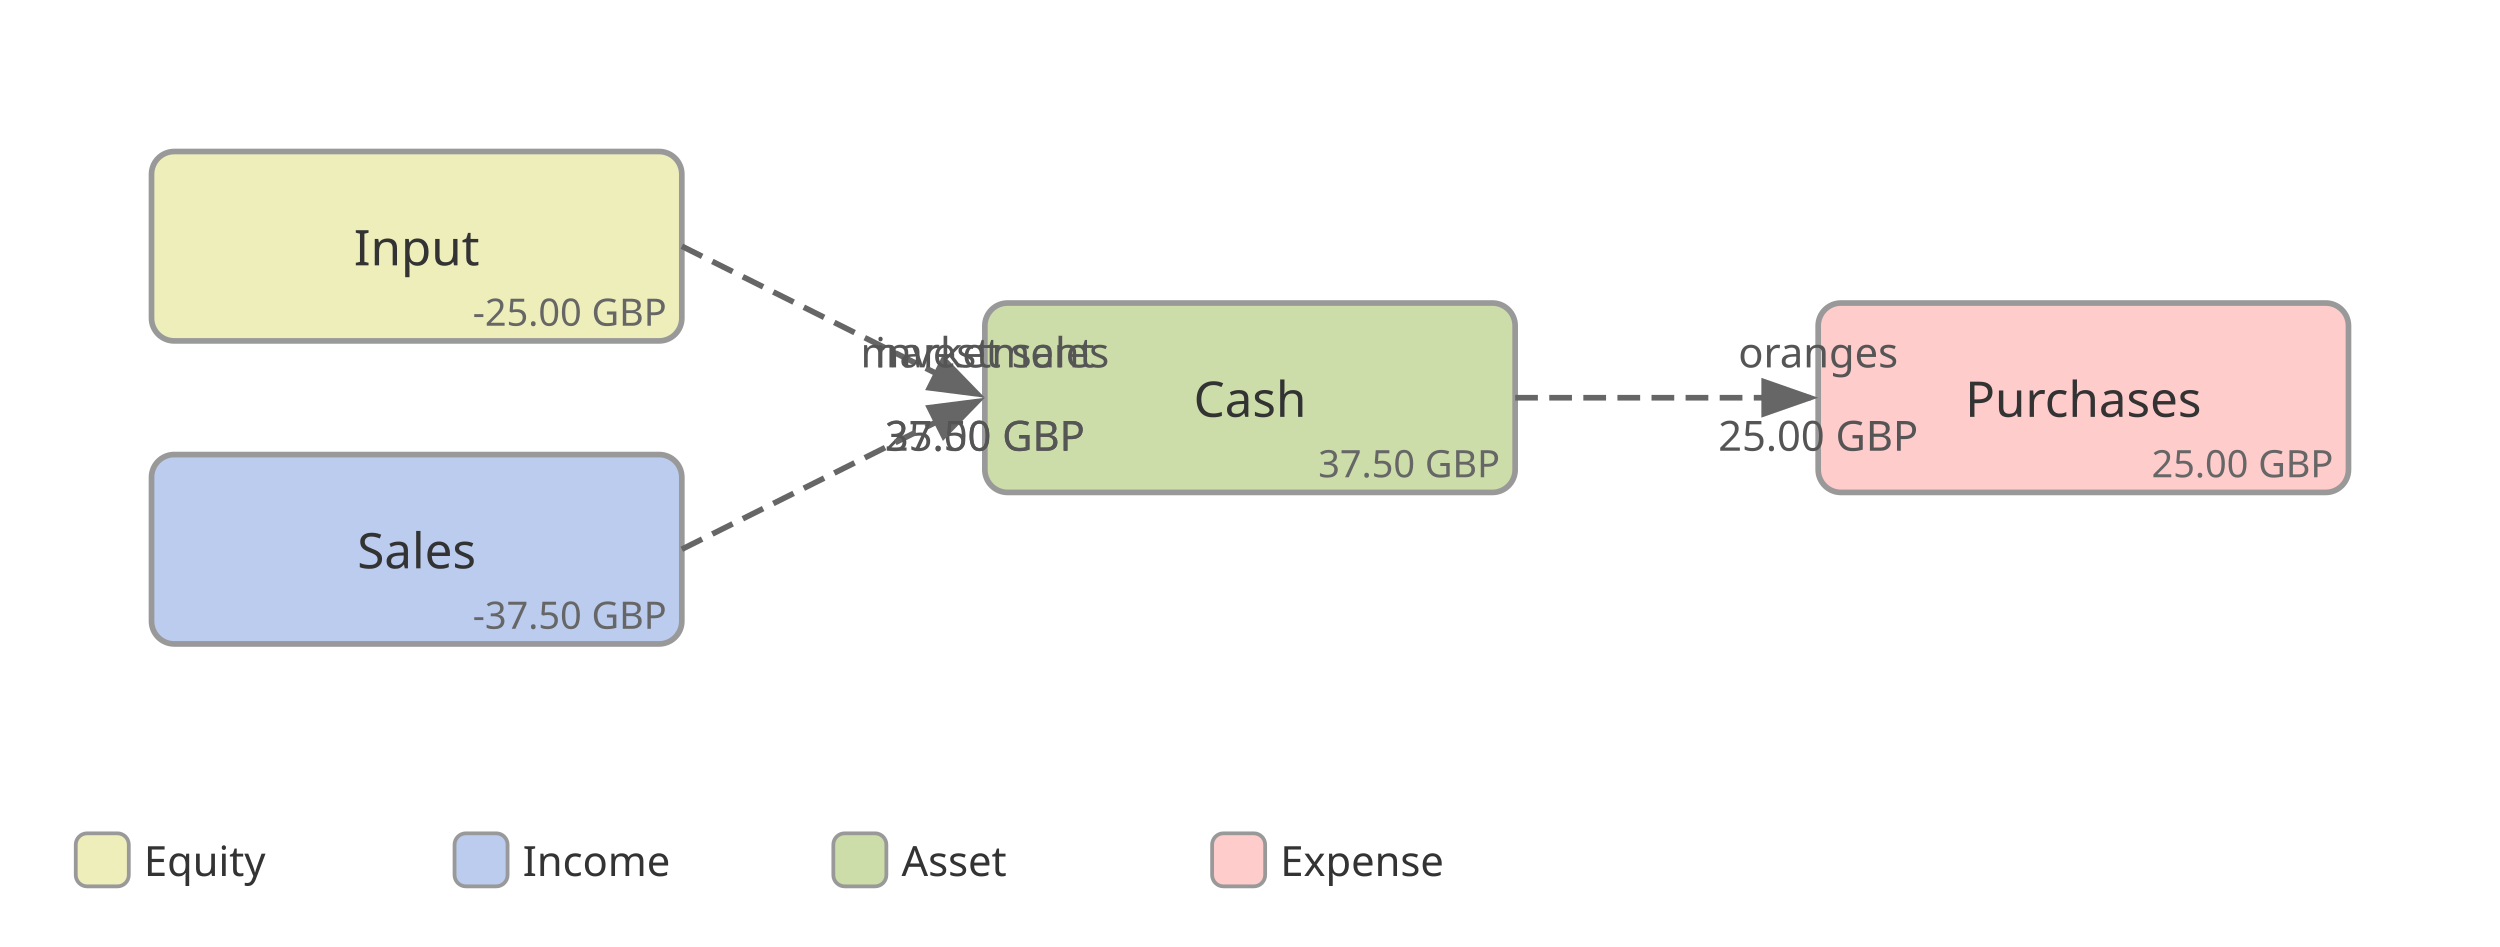
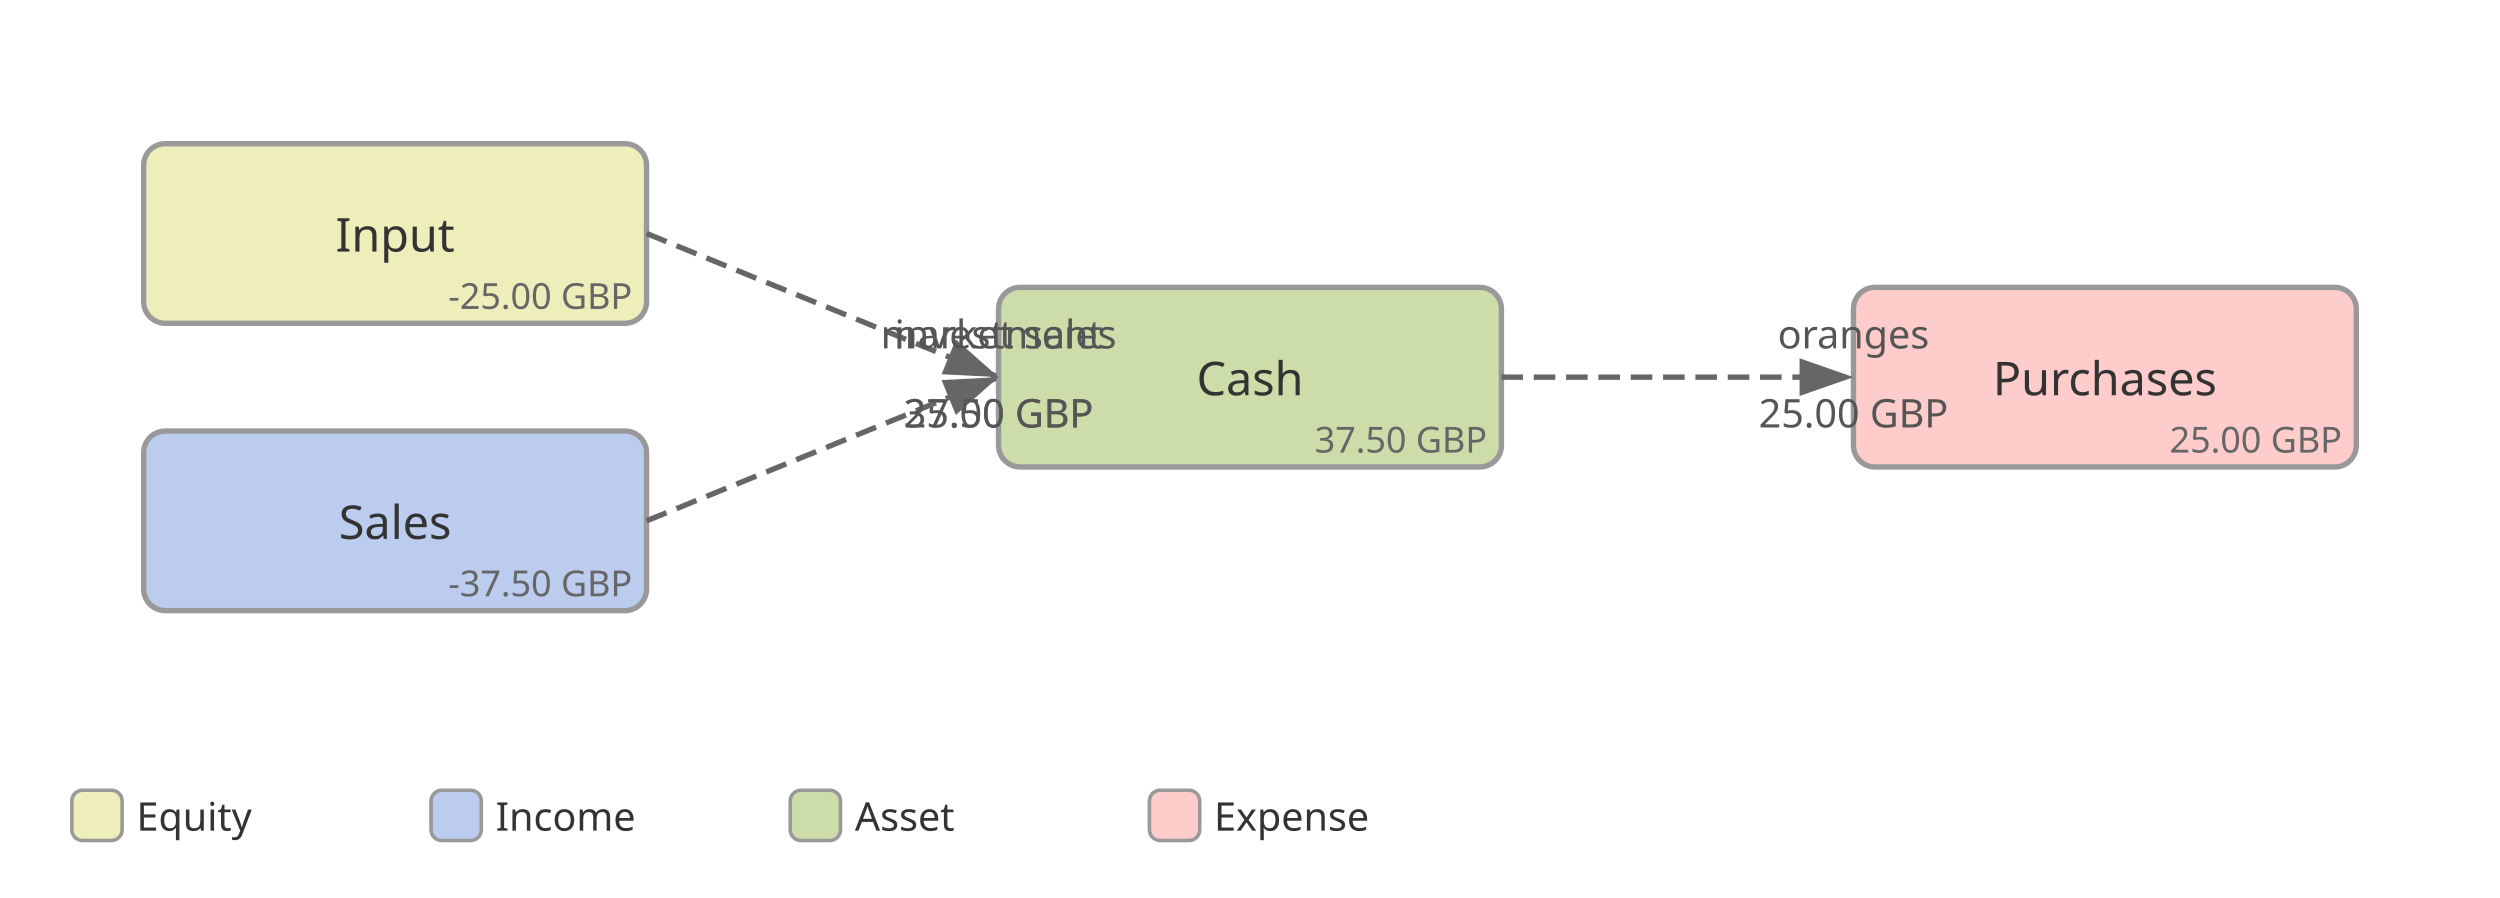
- <svg xmlns="http://www.w3.org/2000/svg" viewBox="0 0 660 250" width="660" height="250">
+ <svg xmlns="http://www.w3.org/2000/svg" viewBox="0 0 696 250" width="696" height="250">
  <defs>
    <marker id="arrowhead" markerWidth="10" markerHeight="7" refX="10" refY="3.5" orient="auto">
      <polygon points="0 0, 10 3.5, 0 7" fill="#666" />
    </marker>
  </defs>
  <style>
  .node rect { stroke: #999; stroke-width: 1.5; rx: 6; ry: 6; }
  .node text { font-family: sans-serif; font-size: 13px; fill: #333; text-anchor: middle; dominant-baseline: central; }
  .node .balance { font-size: 10px; fill: #666; text-anchor: end; dominant-baseline: auto; }
  .edge path { fill: none; stroke: #666; stroke-width: 1.5; marker-end: url(#arrowhead); }
  .edge text { font-family: sans-serif; font-size: 11px; fill: #555; text-anchor: middle; }
  .legend text { font-family: sans-serif; font-size: 11px; fill: #333; dominant-baseline: central; }
  .legend rect { stroke: #999; stroke-width: 1; rx: 3; ry: 3; }
  @keyframes flow {
    from { stroke-dashoffset: 100; }
    to   { stroke-dashoffset: 0; }
  }
  .edge path { stroke-dasharray: 6 3; animation: flow 1.5s linear infinite; }
</style>
  <g class="node" transform="translate(40,40)">
    <rect width="140" height="50" fill="#EEB" />
    <text x="70" y="25">Input</text>
    <text class="balance" x="140" y="50" dx="-4" dy="-4">-25.00 GBP</text>
  </g>
  <g class="node" transform="translate(40,120)">
    <rect width="140" height="50" fill="#BCE" />
    <text x="70" y="25">Sales</text>
    <text class="balance" x="140" y="50" dx="-4" dy="-4">-37.50 GBP</text>
  </g>
-   <g class="node" transform="translate(260,80)">
+   <g class="node" transform="translate(278,80)">
    <rect width="140" height="50" fill="#CDA" />
    <text x="70" y="25">Cash</text>
    <text class="balance" x="140" y="50" dx="-4" dy="-4">37.50 GBP</text>
  </g>
-   <g class="node" transform="translate(480,80)">
+   <g class="node" transform="translate(516,80)">
    <rect width="140" height="50" fill="#FCC" />
    <text x="70" y="25">Purchases</text>
    <text class="balance" x="140" y="50" dx="-4" dy="-4">25.00 GBP</text>
  </g>
  <g class="edge">
-     <path d="M180.0,65.0 L260.0,105.0" style="animation-delay: 0s" />
-     <text x="260" y="97">investment</text>
-     <text x="260" y="119">25.00 GBP</text>
+     <path d="M180.0,65.0 L278.0,105.0" style="animation-delay: 0s" />
+     <text x="278" y="97">investment</text>
+     <text x="278" y="119">25.00 GBP</text>
  </g>
  <g class="edge">
-     <path d="M400.0,105.0 L480.0,105.0" style="animation-delay: 0.3s" />
-     <text x="480" y="97">oranges</text>
-     <text x="480" y="119">25.00 GBP</text>
+     <path d="M418.0,105.0 L516.0,105.0" style="animation-delay: 0.3s" />
+     <text x="516" y="97">oranges</text>
+     <text x="516" y="119">25.00 GBP</text>
  </g>
  <g class="edge">
-     <path d="M180.0,145.0 L260.0,105.0" style="animation-delay: 0.6s" />
-     <text x="260" y="97">market sales</text>
-     <text x="260" y="119">37.50 GBP</text>
+     <path d="M180.0,145.0 L278.0,105.0" style="animation-delay: 0.6s" />
+     <text x="278" y="97">market sales</text>
+     <text x="278" y="119">37.50 GBP</text>
  </g>
  <g class="legend" transform="translate(20,250)" dy="-30">
    <rect x="0" y="-30" width="14" height="14" fill="#EEB" />
    <text x="18" y="-23">Equity</text>
    <rect x="100" y="-30" width="14" height="14" fill="#BCE" />
    <text x="118" y="-23">Income</text>
    <rect x="200" y="-30" width="14" height="14" fill="#CDA" />
    <text x="218" y="-23">Asset</text>
    <rect x="300" y="-30" width="14" height="14" fill="#FCC" />
    <text x="318" y="-23">Expense</text>
  </g>
</svg>
